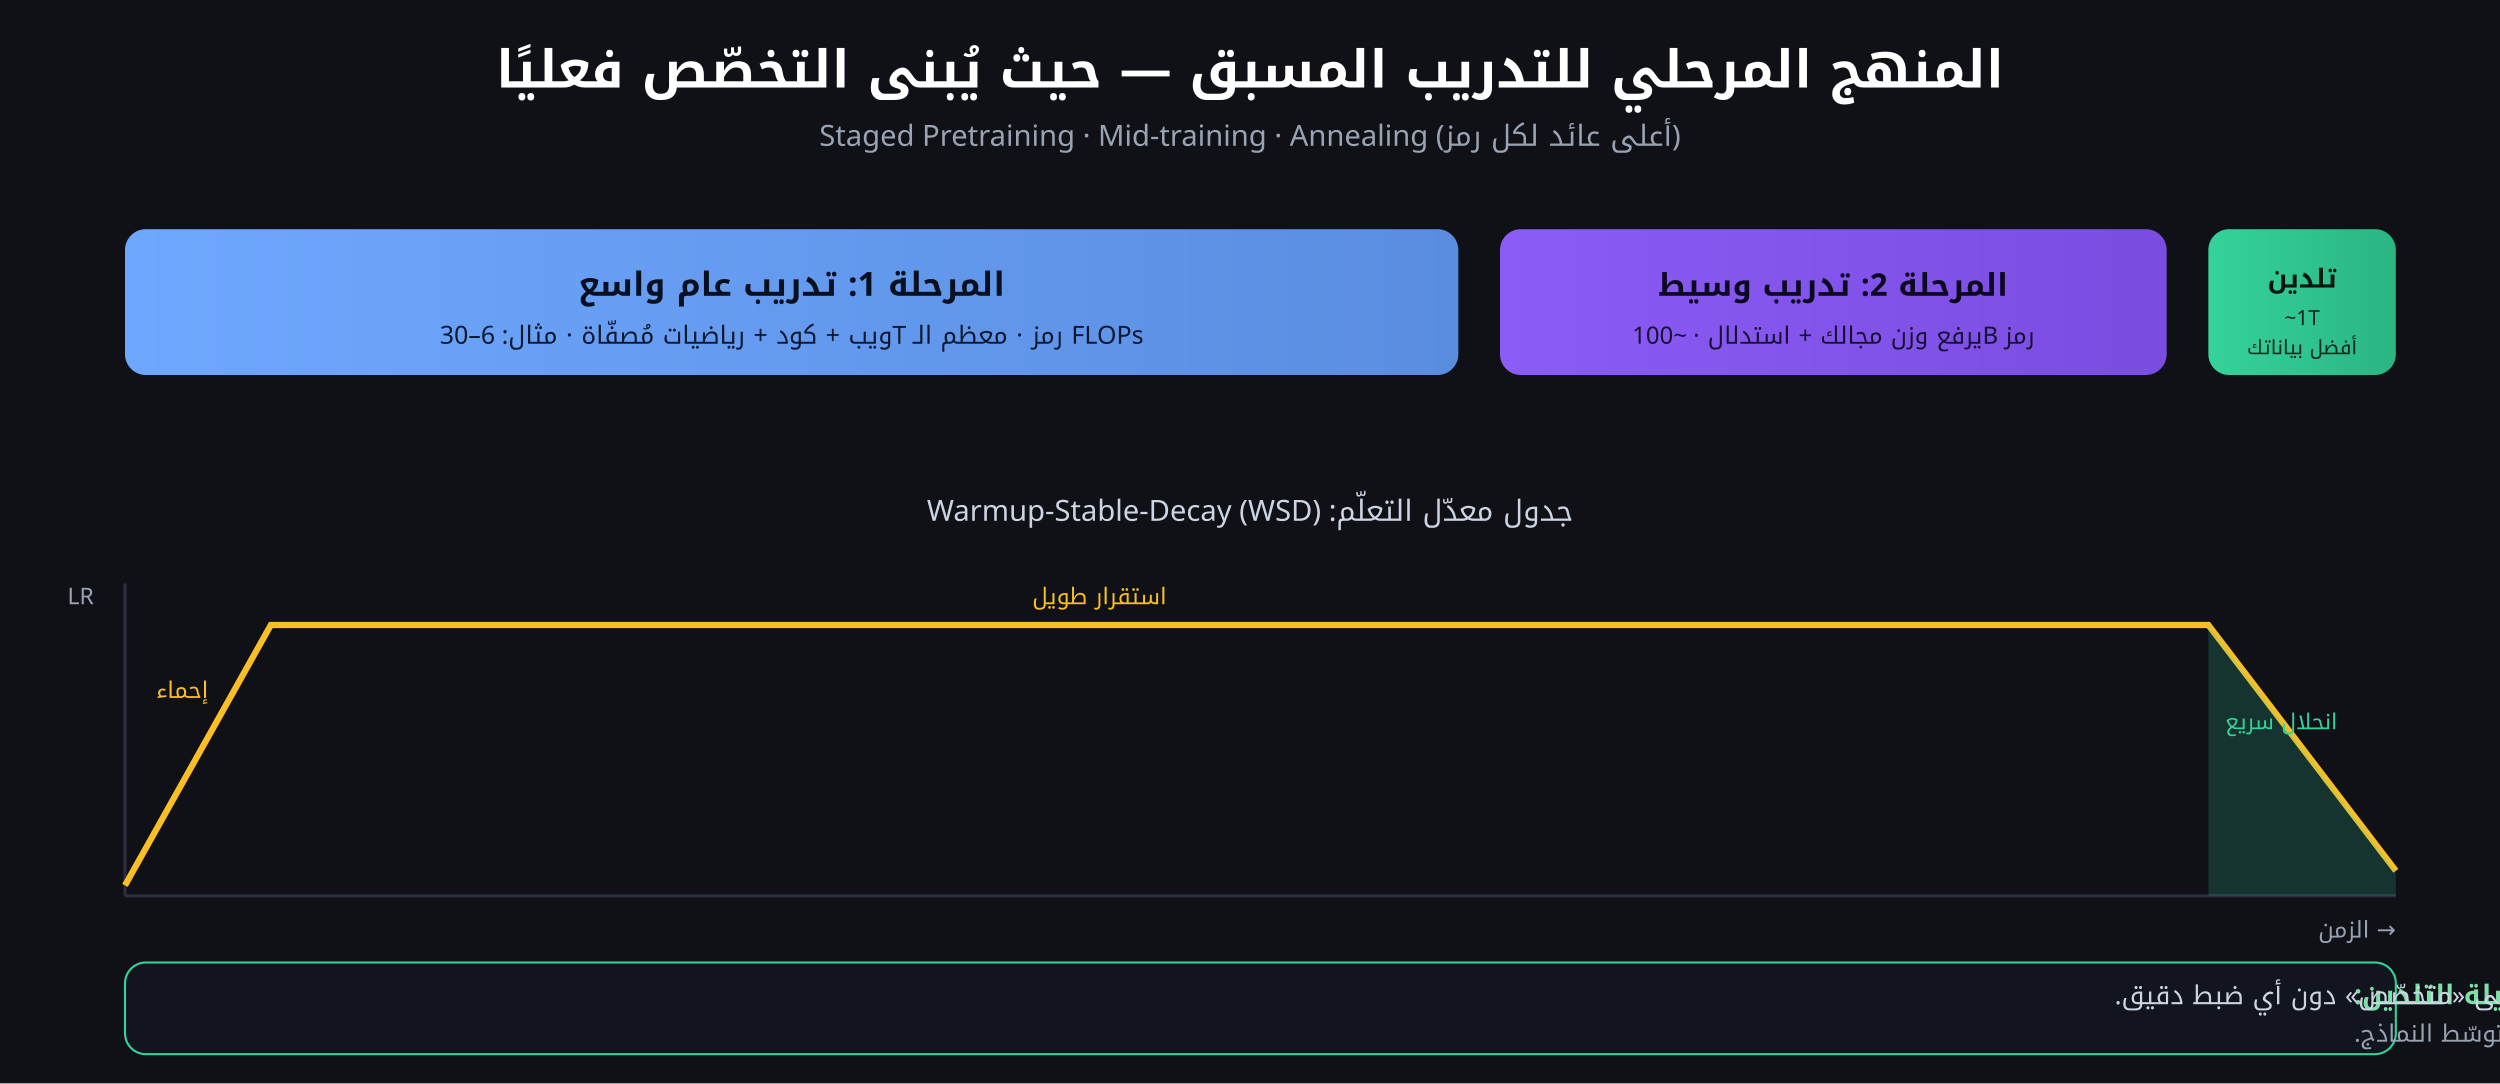
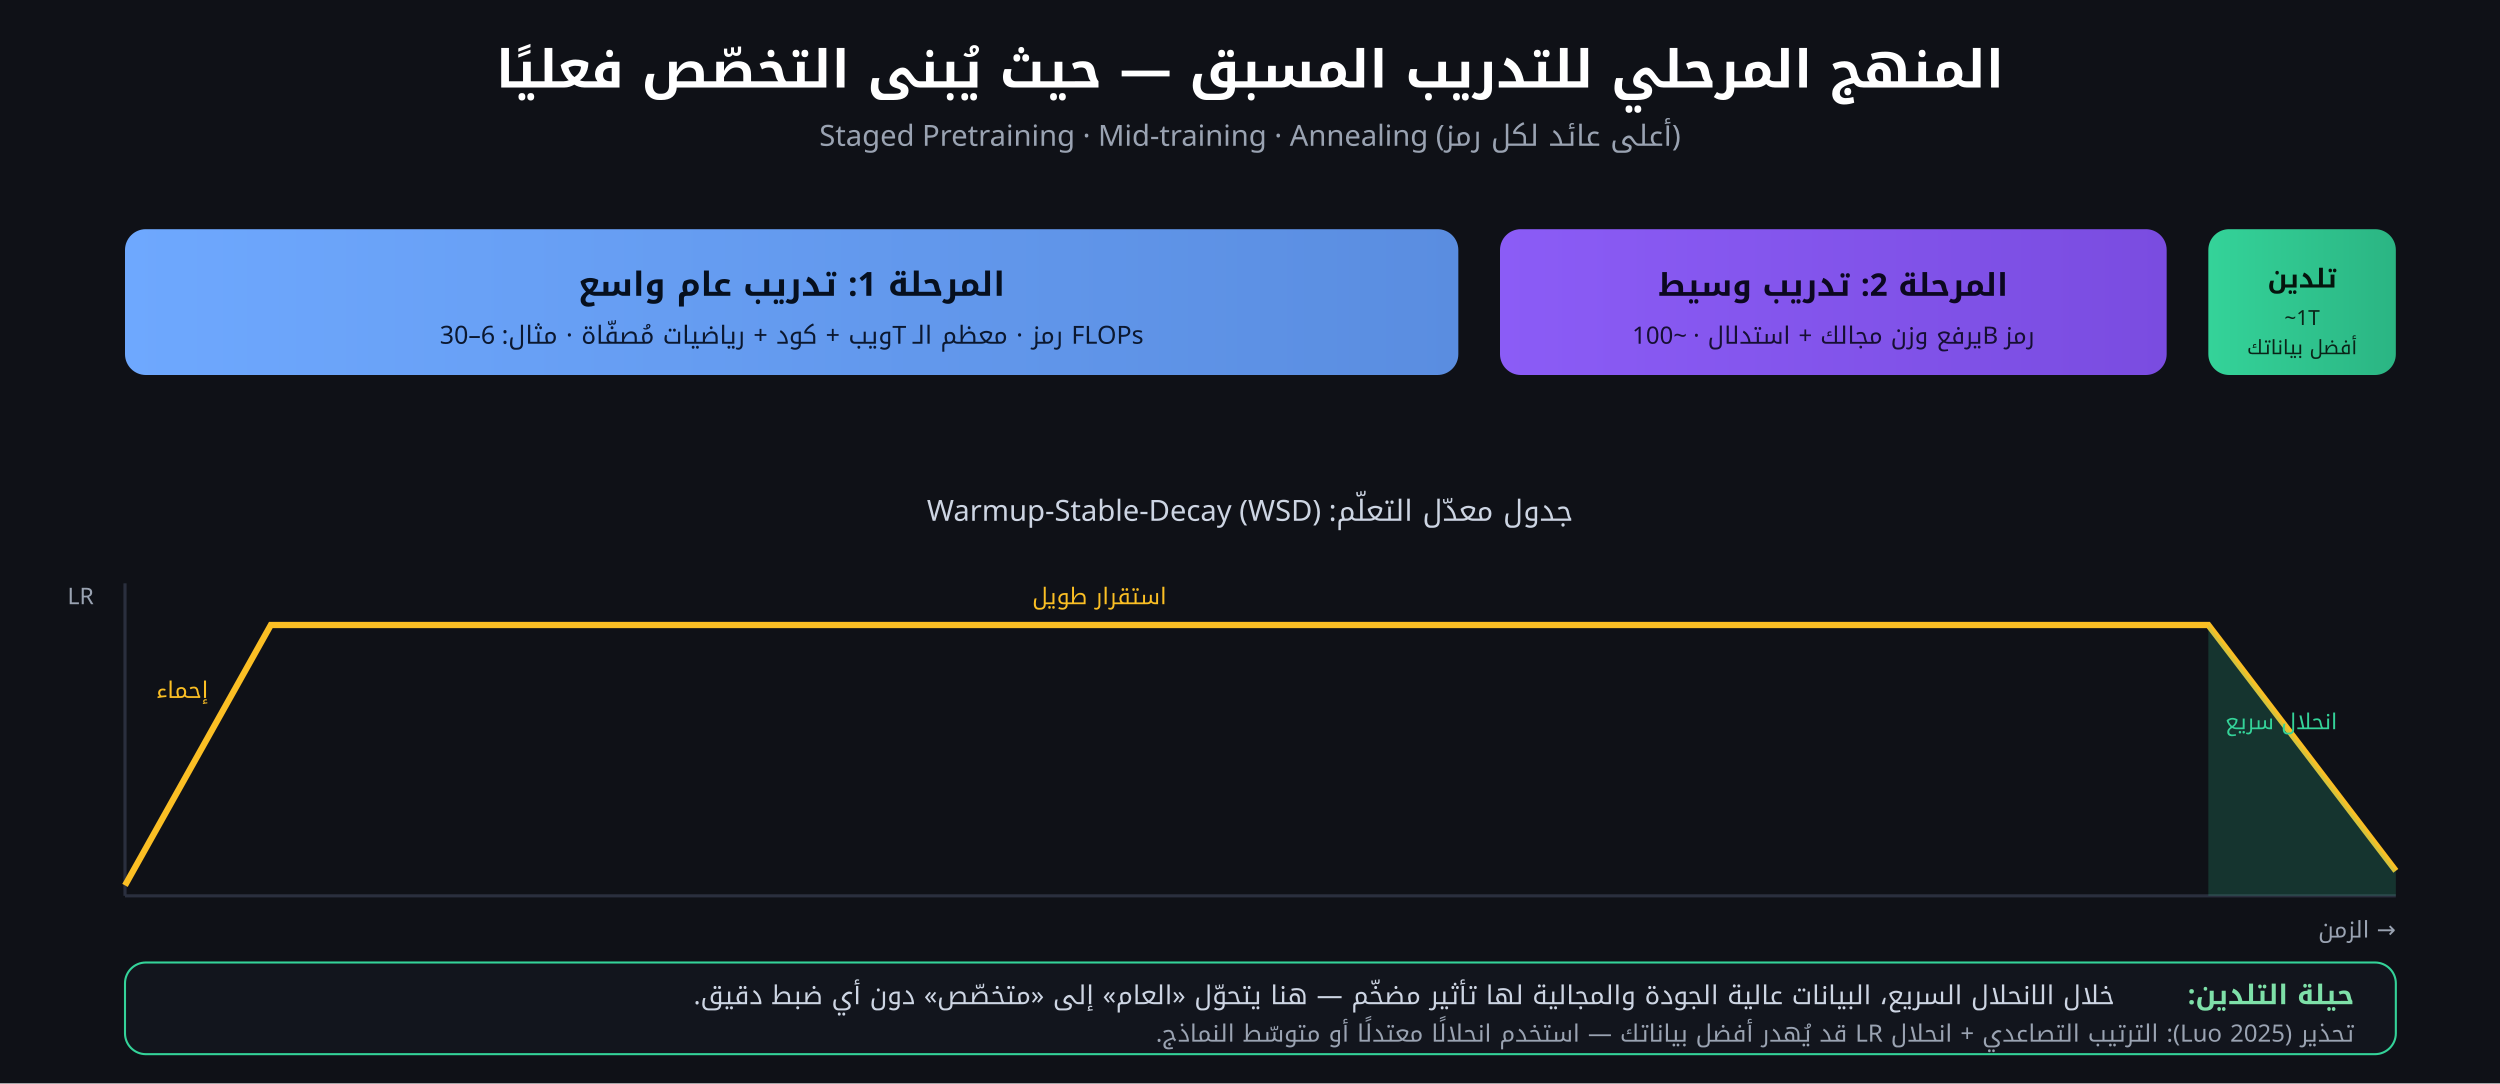
<svg xmlns="http://www.w3.org/2000/svg" viewBox="0 0 1200 520" font-family="'Segoe UI',Tahoma,'Noto Kufi Arabic','Cairo',sans-serif">
  <defs>
    <linearGradient id="g1" x1="0" y1="0" x2="1" y2="0">
      <stop offset="0" stop-color="#6ea8fe" />
      <stop offset="1" stop-color="#5a8de0" />
    </linearGradient>
    <linearGradient id="g2" x1="0" y1="0" x2="1" y2="0">
      <stop offset="0" stop-color="#8b5cf6" />
      <stop offset="1" stop-color="#7a4ce0" />
    </linearGradient>
    <linearGradient id="g3" x1="0" y1="0" x2="1" y2="0">
      <stop offset="0" stop-color="#34d399" />
      <stop offset="1" stop-color="#2bb583" />
    </linearGradient>
  </defs>
  <rect width="1200" height="520" fill="#0f1117" />
  <text x="600" y="42" text-anchor="middle" direction="rtl" font-size="25" font-weight="700" fill="#ffffff">المنهج المرحلي للتدريب المسبق — حيث يُبنى التخصّص فعليًا</text>
  <text x="600" y="70" text-anchor="middle" font-size="14" fill="#9aa3b2">Staged Pretraining · Mid-training · Annealing (أعلى عائد لكل رمز)</text>
  <g>
    <rect x="60" y="110" width="640" height="70" rx="10" fill="url(#g1)" />
    <text x="380" y="142" text-anchor="middle" direction="rtl" font-size="16" font-weight="700" fill="#06101f">المرحلة 1: تدريب عام واسع</text>
    <text x="380" y="165" text-anchor="middle" font-size="12" fill="#0b1830">ويب + كود + رياضيات مُصفّاة · مثال: 6–30T رمز · معظم الـ FLOPs</text>
    <rect x="720" y="110" width="320" height="70" rx="10" fill="url(#g2)" />
    <text x="880" y="142" text-anchor="middle" direction="rtl" font-size="15" font-weight="700" fill="#0c0820">المرحلة 2: تدريب وسيط</text>
    <text x="880" y="165" text-anchor="middle" font-size="11.5" fill="#160f33">يرفع وزن مجالك + استدلال · ~100B رمز</text>
    <rect x="1060" y="110" width="90" height="70" rx="10" fill="url(#g3)" />
    <text x="1105" y="138" text-anchor="middle" direction="rtl" font-size="12.5" font-weight="700" fill="#05140d">تلدين</text>
    <text x="1105" y="156" text-anchor="middle" font-size="10" fill="#0a2418">~1T</text>
    <text x="1105" y="170" text-anchor="middle" font-size="9.5" fill="#0a2418">أفضل بياناتك</text>
  </g>
  <g>
    <text x="600" y="250" text-anchor="middle" direction="rtl" font-size="14" fill="#cdd5e3">جدول معدّل التعلّم: Warmup-Stable-Decay (WSD)</text>
    <line x1="60" y1="430" x2="1150" y2="430" stroke="#2a2f3e" stroke-width="1.5" />
    <line x1="60" y1="280" x2="60" y2="430" stroke="#2a2f3e" stroke-width="1.5" />
    <text x="45" y="290" text-anchor="end" font-size="11" fill="#9aa3b2">LR</text>
    <text x="1150" y="450" text-anchor="end" font-size="11" fill="#9aa3b2">الزمن →</text>
    <path d="M60,425 L130,300 L1060,300 L1150,418" fill="none" stroke="#fbbf24" stroke-width="3" />
    <path d="M1060,300 L1150,418 L1150,430 L1060,430 Z" fill="#34d399" opacity="0.18" />
    <text x="100" y="335" font-size="11" fill="#fbbf24" direction="rtl">إحماء</text>
    <text x="560" y="290" font-size="11" fill="#fbbf24" direction="rtl">استقرار طويل</text>
    <text x="1095" y="350" text-anchor="middle" font-size="10.5" fill="#34d399" direction="rtl">انحلال سريع</text>
  </g>
  <rect x="60" y="462" width="1090" height="44" rx="10" fill="#12151d" stroke="#34d399" />
-   <text x="1130" y="482" text-anchor="end" direction="rtl" font-size="13" font-weight="700" fill="#7ee0a8">حيلة التلدين:</text>
-   <text x="1015" y="482" text-anchor="end" direction="rtl" font-size="12.5" fill="#cdd5e3">خلال الانحلال السريع، البيانات عالية الجودة والمجالية لها تأثير مضخّم — هنا يتحوّل «العام» إلى «متخصّص» دون أي ضبط دقيق.</text>
-   <text x="1130" y="500" text-anchor="end" direction="rtl" font-size="11.5" fill="#9aa3b2">تحذير (Luo 2025): الترتيب التصاعدي + انحلال LR قد يُهدر أفضل بياناتك — استخدم انحلالًا معتدلًا أو متوسّط النماذج.</text>
+   <text x="1130" y="482" text-anchor="start" direction="rtl" font-size="13" font-weight="700" fill="#7ee0a8">حيلة التلدين:</text>
+   <text x="1015" y="482" text-anchor="start" direction="rtl" font-size="12.5" fill="#cdd5e3">خلال الانحلال السريع، البيانات عالية الجودة والمجالية لها تأثير مضخّم — هنا يتحوّل «العام» إلى «متخصّص» دون أي ضبط دقيق.</text>
+   <text x="1130" y="500" text-anchor="start" direction="rtl" font-size="11.5" fill="#9aa3b2">تحذير (Luo 2025): الترتيب التصاعدي + انحلال LR قد يُهدر أفضل بياناتك — استخدم انحلالًا معتدلًا أو متوسّط النماذج.</text>
</svg>
